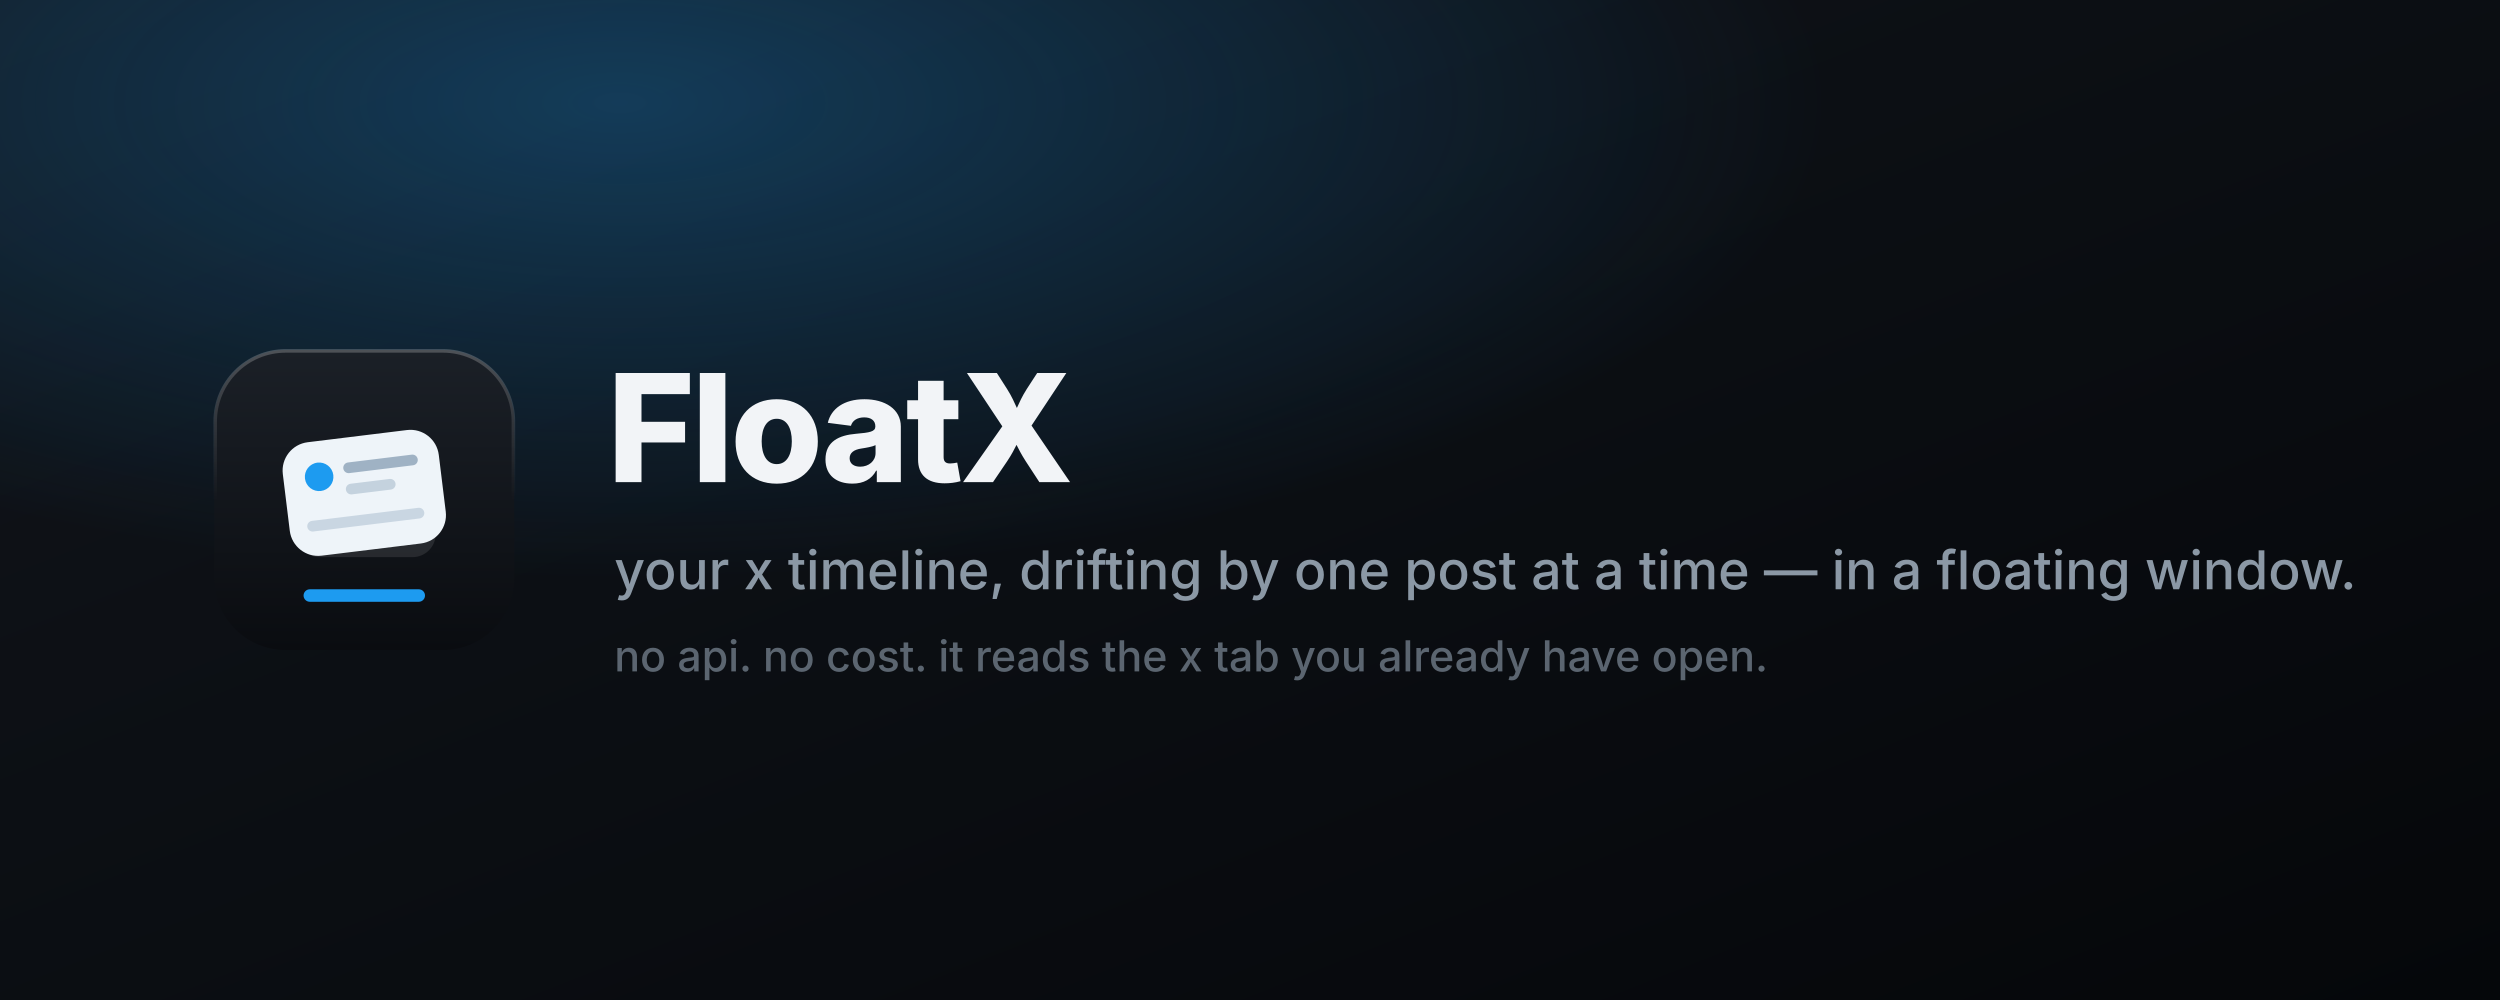
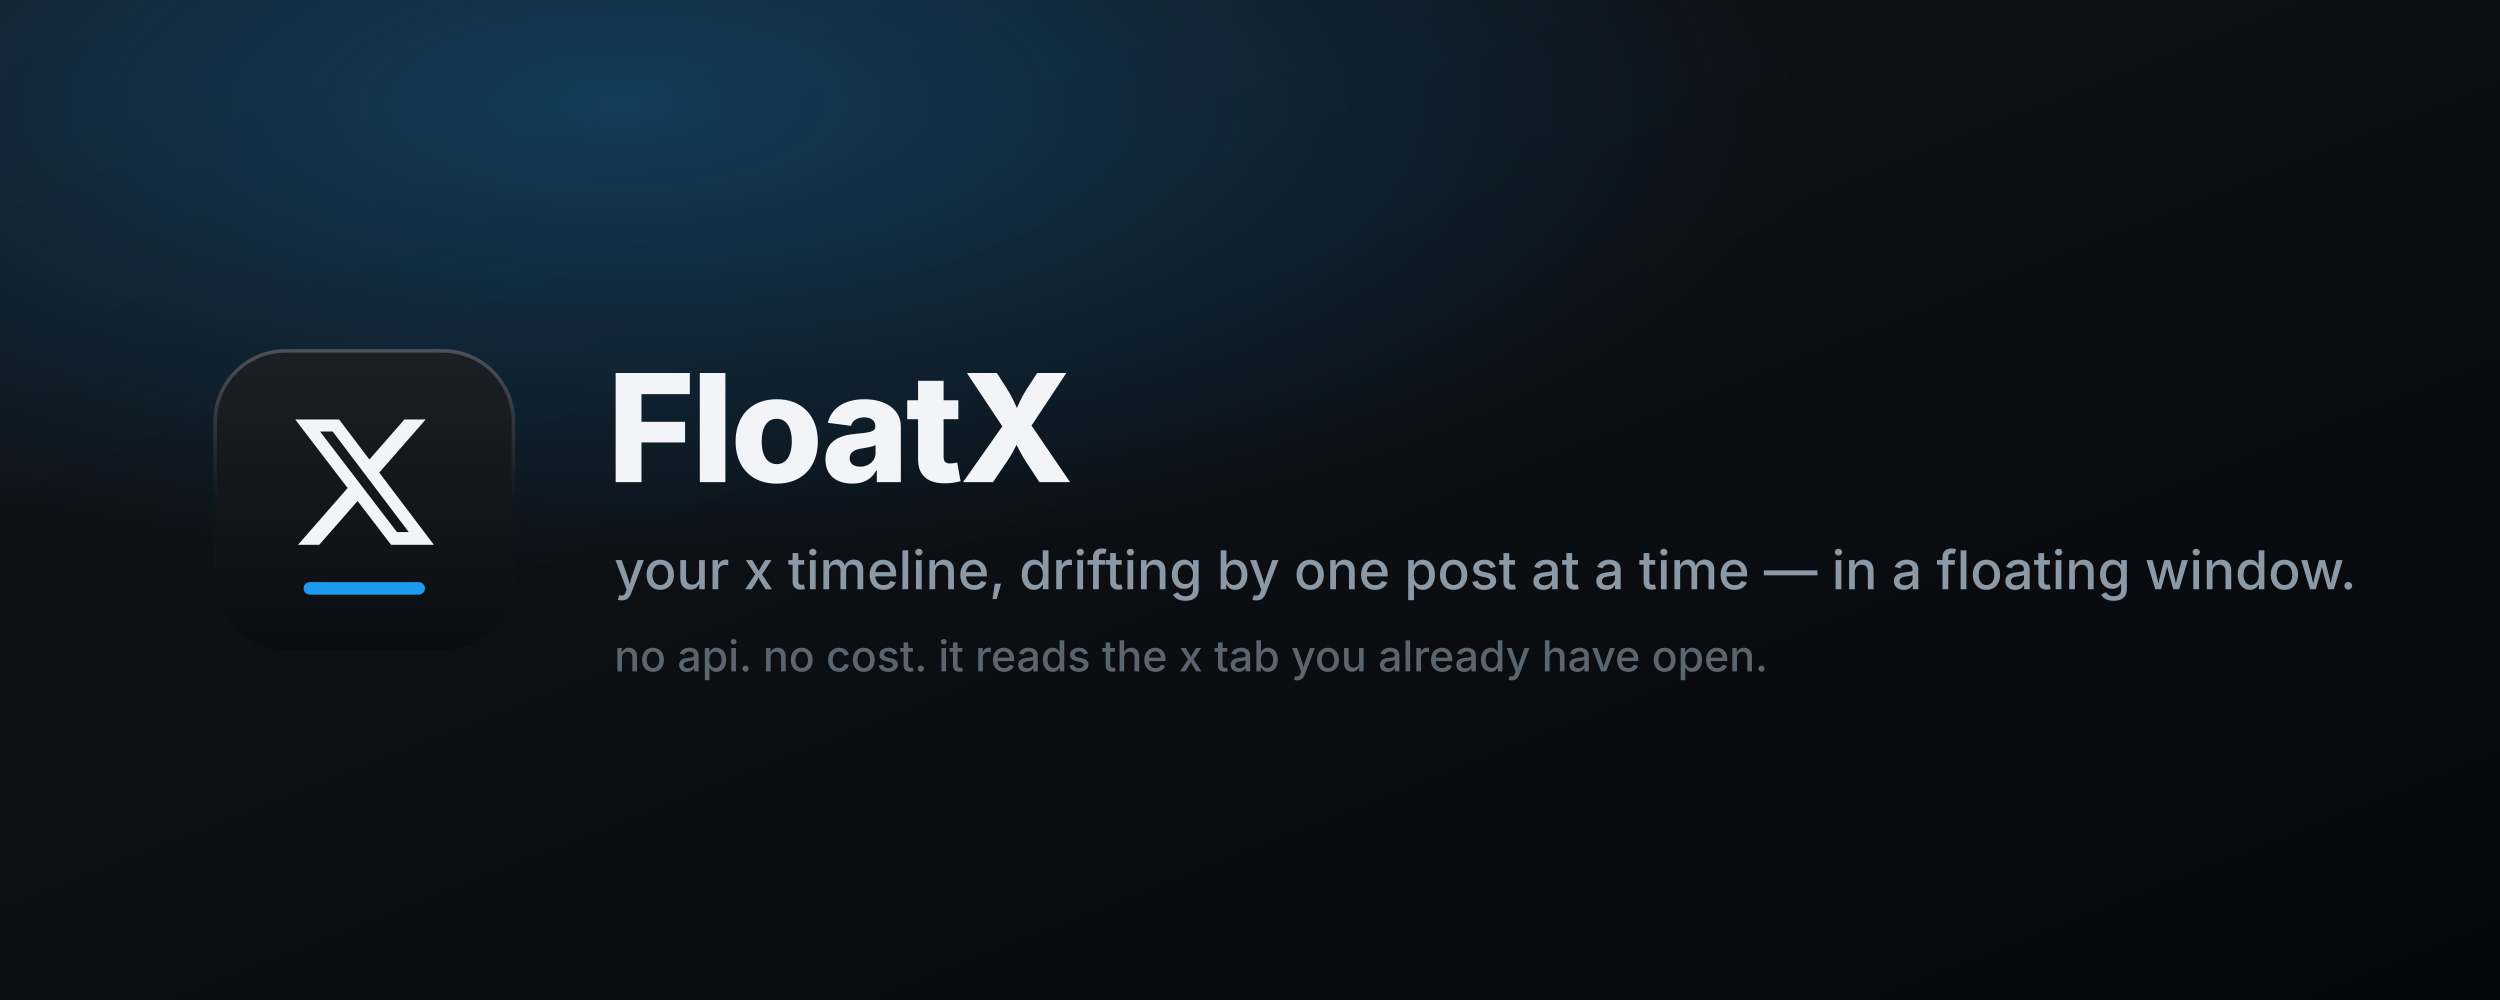
<svg xmlns="http://www.w3.org/2000/svg" width="1400" height="560" viewBox="0 0 1400 560">
  <defs>
    <linearGradient id="bg" x1="0" y1="0" x2="1" y2="1">
      <stop offset="0" stop-color="#11151b" />
      <stop offset="1" stop-color="#05070a" />
    </linearGradient>
    <radialGradient id="glow" cx="0.25" cy="0.1" r="0.8">
      <stop offset="0" stop-color="#1d9bf0" stop-opacity="0.30" />
      <stop offset="0.6" stop-color="#1d9bf0" stop-opacity="0" />
    </radialGradient>
    <linearGradient id="tile" x1="0" y1="0" x2="0" y2="1">
      <stop offset="0" stop-color="#1b2027" />
      <stop offset="1" stop-color="#0a0c10" />
    </linearGradient>
    <linearGradient id="hair" x1="0" y1="0" x2="0" y2="1">
      <stop offset="0" stop-color="#ffffff" stop-opacity="0.22" />
      <stop offset="0.5" stop-color="#ffffff" stop-opacity="0" />
    </linearGradient>
  </defs>
  <rect width="1400" height="560" fill="url(#bg)" />
  <rect width="1400" height="560" fill="url(#glow)" />
  <g transform="translate(120,196)">
    <rect width="168" height="168" rx="40" fill="url(#tile)" />
    <rect x="0.5" y="0.5" width="167" height="167" rx="39.5" fill="none" stroke="url(#hair)" stroke-width="2" />
-     <rect x="46" y="58" width="78" height="58" rx="13" fill="#ffffff" opacity="0.10" />
-     <g transform="rotate(-7 84 80)">
-       <rect x="40" y="48" width="88" height="64" rx="16" fill="#eef4f9" />
-       <circle cx="60" cy="68" r="8" fill="#1d9bf0" />
-       <rect x="74" y="62" width="42" height="6" rx="3" fill="#9fb2c4" />
-       <rect x="74" y="74" width="28" height="6" rx="3" fill="#c4d2de" />
-       <rect x="50" y="92" width="66" height="6" rx="3" fill="#c9d6e2" />
+     <g transform="translate(84,74) scale(3.6) translate(-12,-12)">
+       <path d="M18.244 2.25h3.308l-7.227 8.26 8.502 11.24H16.17l-5.214-6.817L4.99 21.75H1.68l7.73-8.835L1.254 2.25H8.08l4.713 6.231zm-1.161 17.52h1.833L7.084 4.126H5.117z" fill="#f2f4f7" />
    </g>
-     <rect x="50" y="134" width="68" height="7" rx="3.5" fill="#1d9bf0" />
+     <rect x="50" y="130" width="68" height="7" rx="3.5" fill="#1d9bf0" />
  </g>
  <text x="340" y="270" font-family="-apple-system, system-ui, sans-serif" font-size="84" font-weight="800" fill="#f2f4f7" letter-spacing="-2">FloatX</text>
  <text x="344" y="330" font-family="-apple-system, system-ui, sans-serif" font-size="30" font-weight="500" fill="#8b98a5">your x timeline, drifting by one post at a time — in a floating window.</text>
  <text x="344" y="376" font-family="-apple-system, system-ui, sans-serif" font-size="24" font-weight="500" fill="#5b6570">no api. no cost. it reads the x tab you already have open.</text>
</svg>
